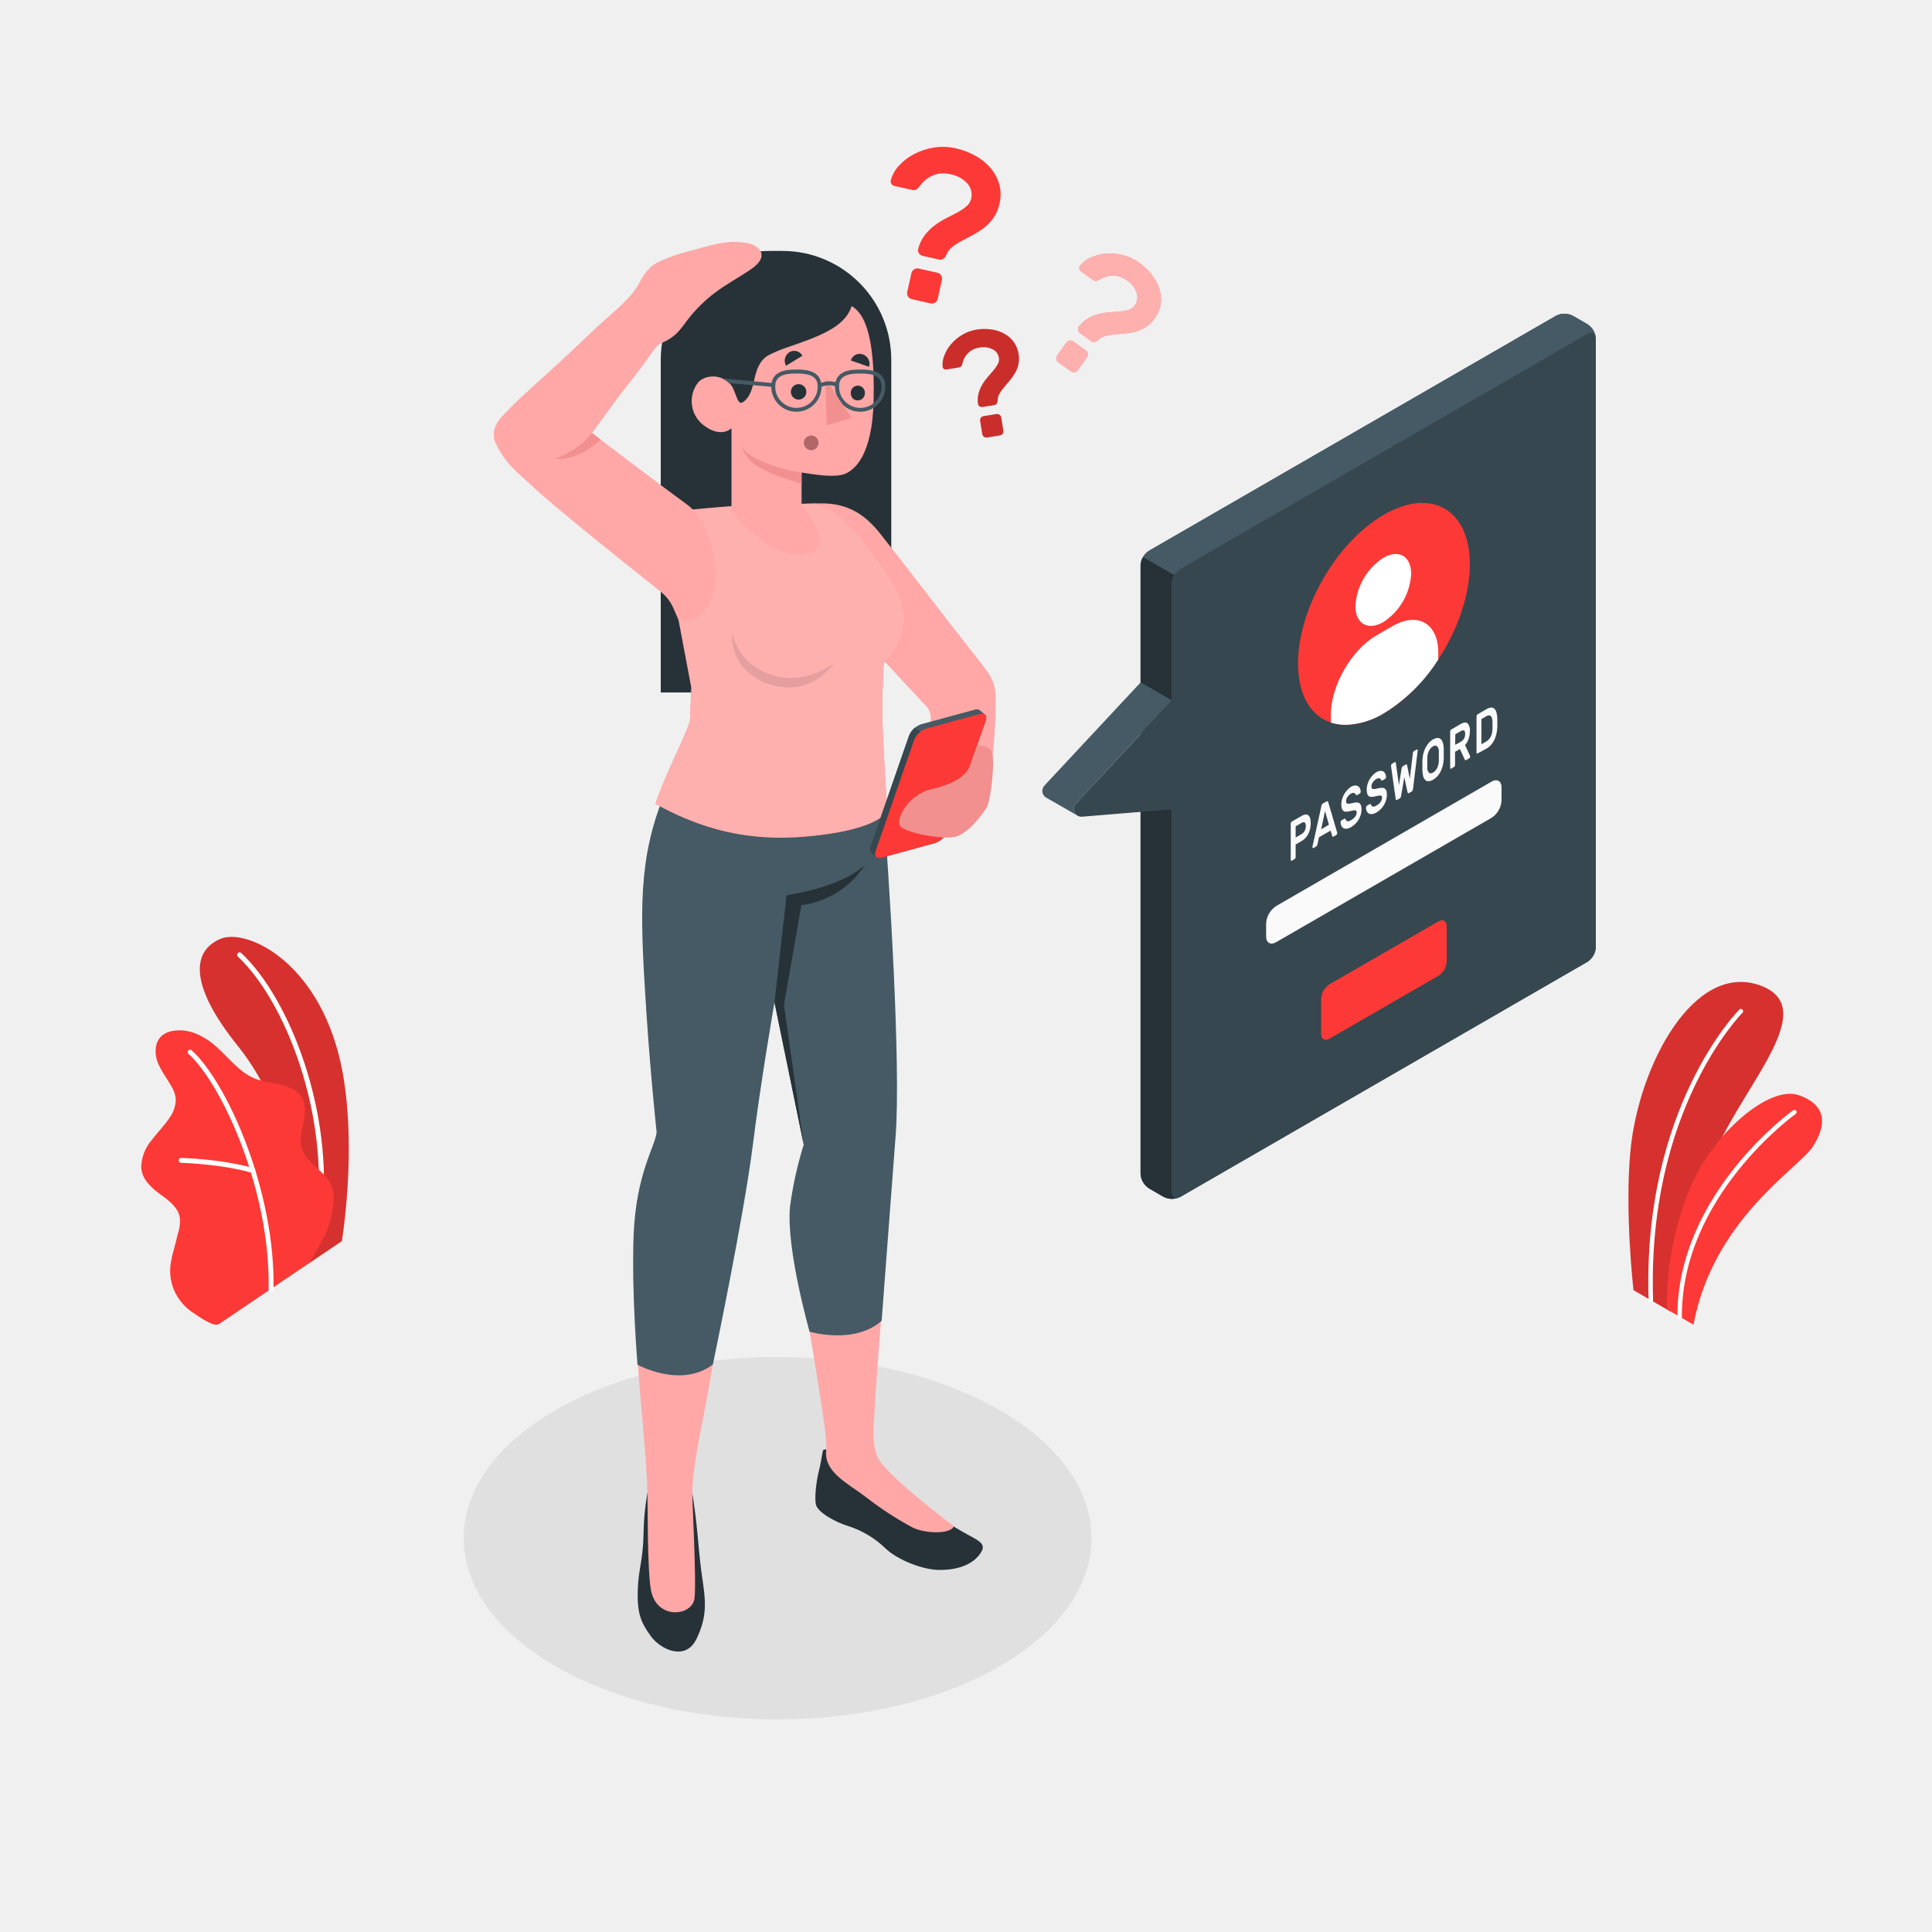
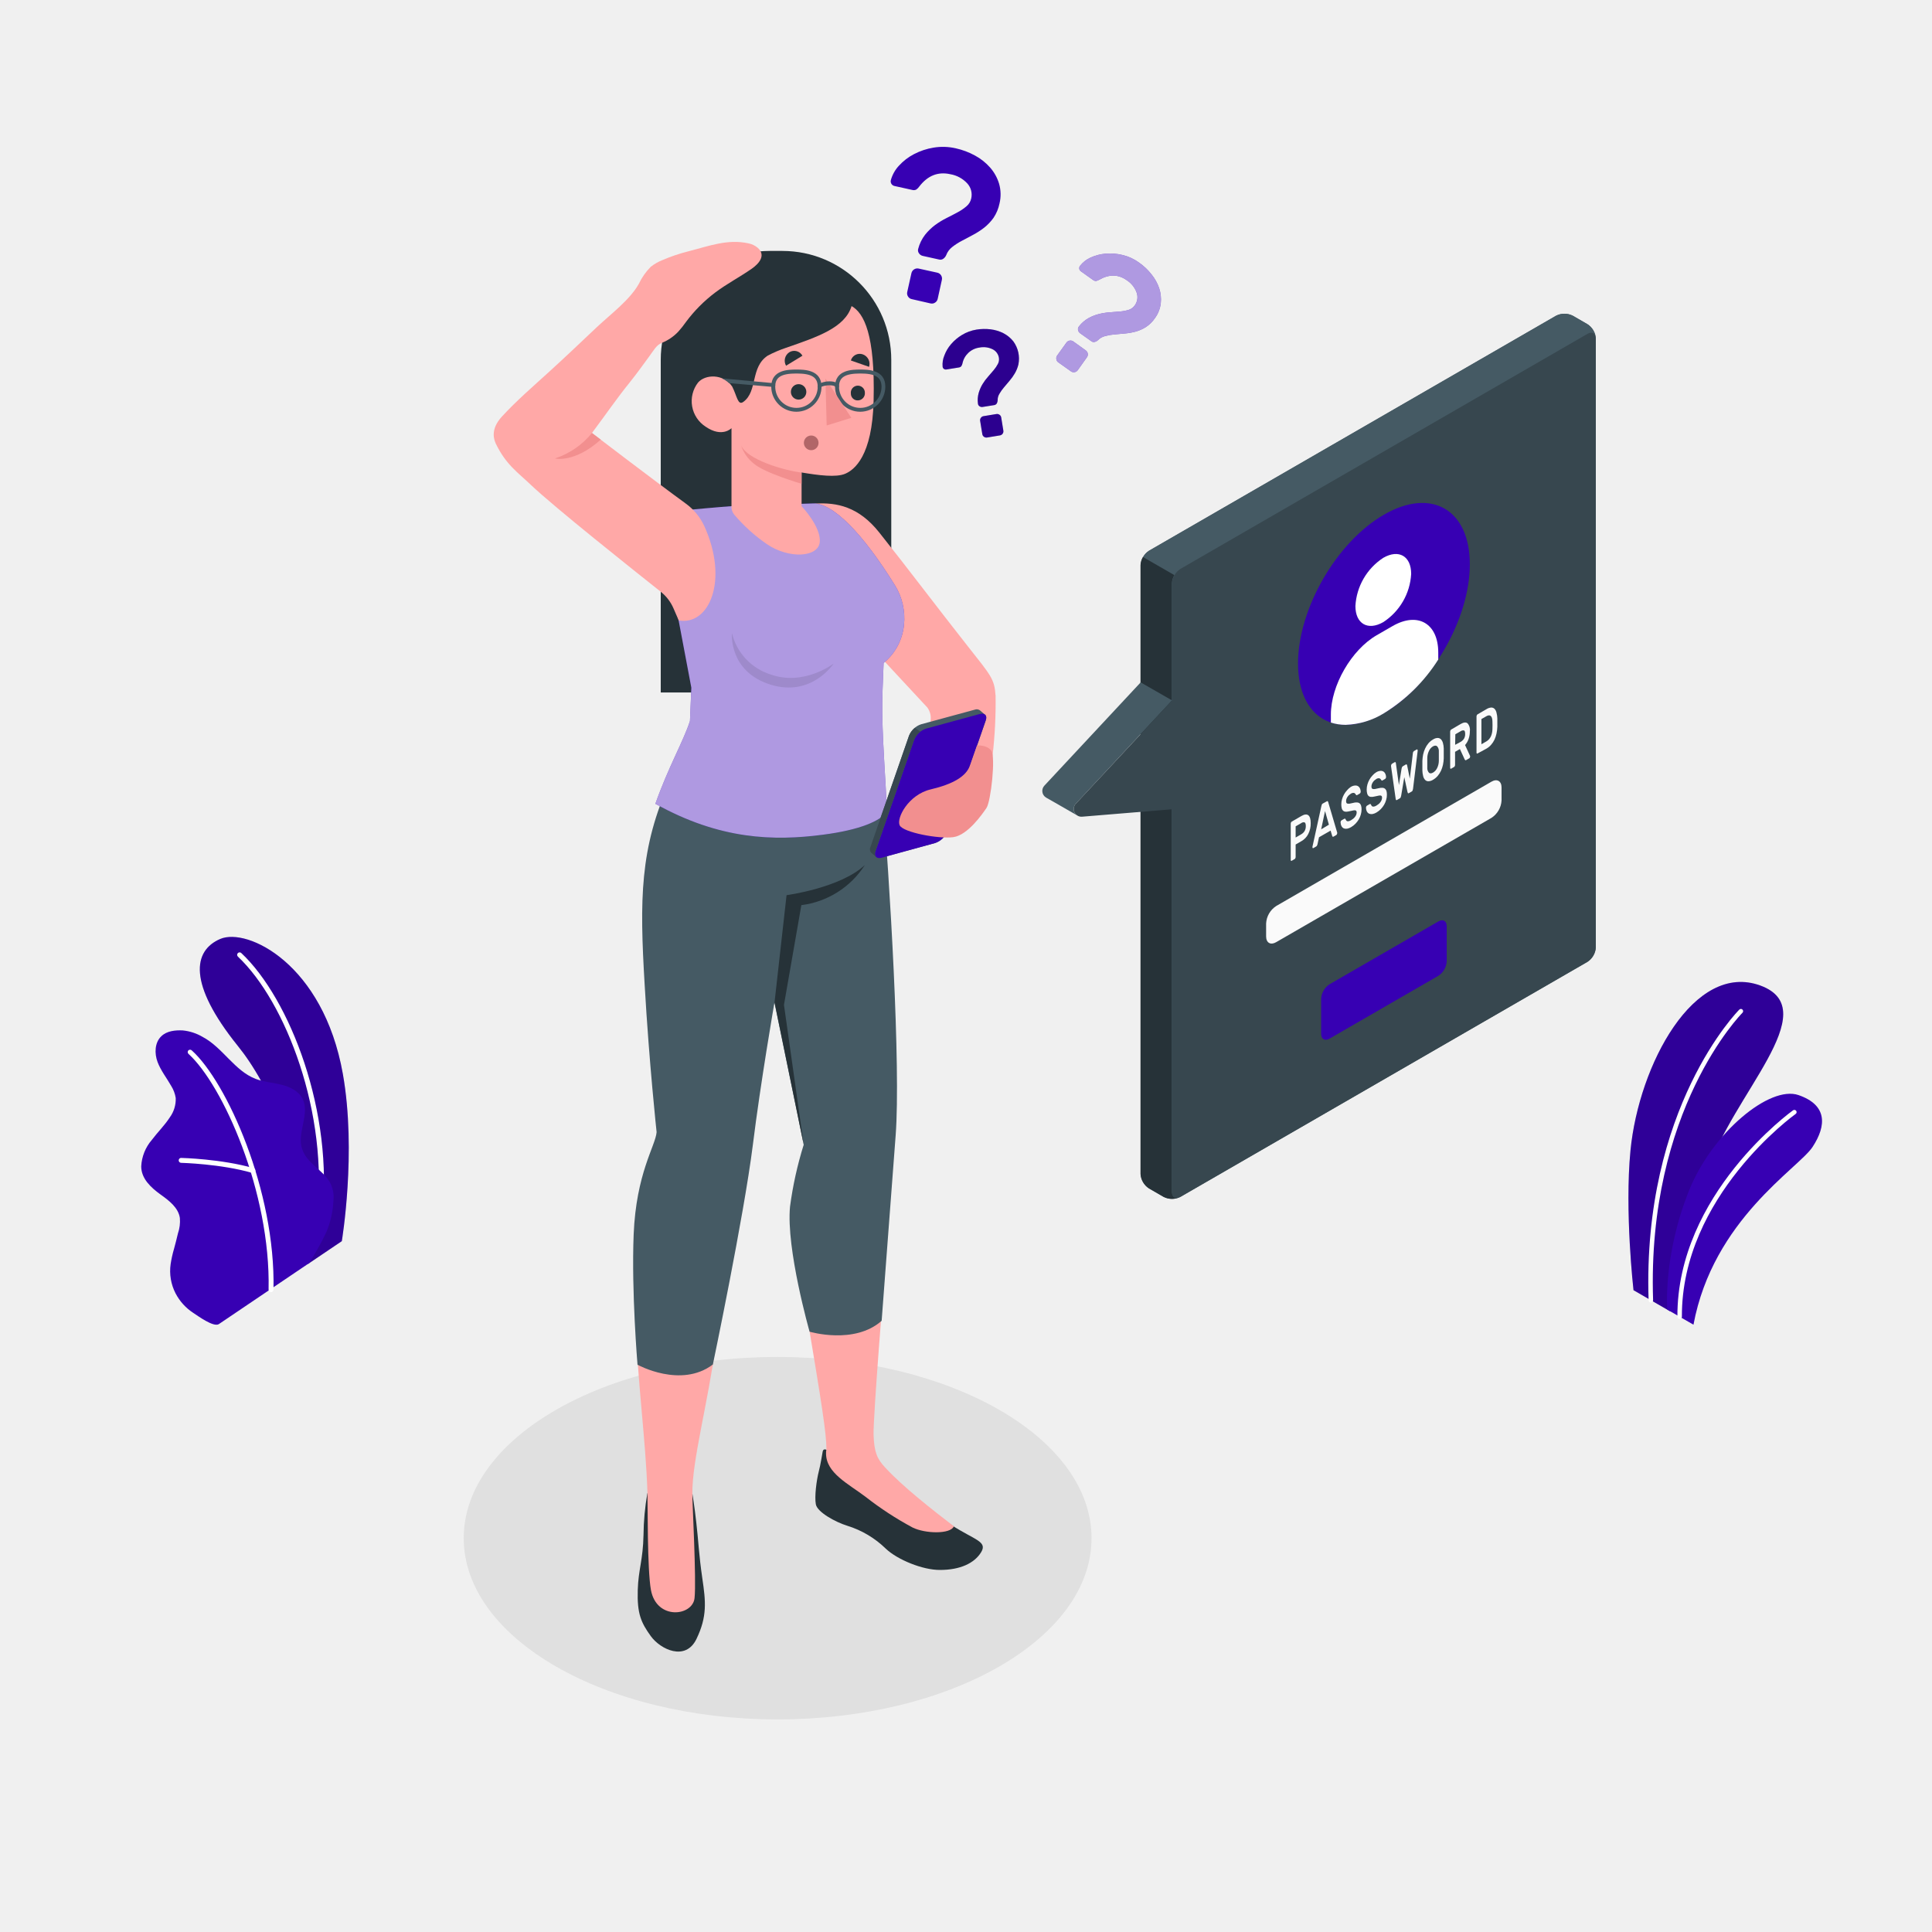
<svg xmlns="http://www.w3.org/2000/svg" viewBox="0 0 500 500">
  <g id="freepik--Floor--inject-3">
    <ellipse id="freepik--floor--inject-3" cx="250" cy="341.91" rx="235.59" ry="136.02" style="fill:#f0f0f0" />
  </g>
  <g id="freepik--Shadow--inject-3">
    <ellipse id="freepik--shadow--inject-3" cx="201.25" cy="398.08" rx="81.24" ry="46.9" style="fill:#e0e0e0" />
  </g>
  <g id="freepik--Plants--inject-3">
    <g id="freepik--plants--inject-3">
-       <path d="M432.28,339.4l-9.53-5.5s-2.33-20.4-.78-36.2c2.18-22.2,16.52-48.92,33.62-42.64s-7.84,28.88-13.39,47.71S432.28,339.4,432.28,339.4Z" style="fill:#FC3936" />
+       <path d="M432.28,339.4l-9.53-5.5s-2.33-20.4-.78-36.2c2.18-22.2,16.52-48.92,33.62-42.64s-7.84,28.88-13.39,47.71S432.28,339.4,432.28,339.4Z" style="fill:#3700B3" />
      <path d="M432.28,339.4l-9.53-5.5s-2.33-20.4-.78-36.2c2.18-22.2,16.52-48.92,33.62-42.64s-7.84,28.88-13.39,47.71S432.28,339.4,432.28,339.4Z" style="opacity:0.15" />
      <path d="M427.27,337.09h0a.58.58,0,0,0,.55-.6c-1.67-49.33,22.89-74.15,23.13-74.39a.58.58,0,0,0,0-.82.57.57,0,0,0-.81,0c-.26.24-25.17,25.42-23.48,75.25A.58.58,0,0,0,427.27,337.09Z" style="fill:#fff" />
-       <path d="M438.27,342.83l-6.78-3.91s-1.16-14,5.71-31c6-14.8,20.8-27.09,28.26-24.51s7.27,7.87,3.63,13.42S443.34,315.59,438.27,342.83Z" style="fill:#FC3936" />
+       <path d="M438.27,342.83l-6.78-3.91s-1.16-14,5.71-31c6-14.8,20.8-27.09,28.26-24.51s7.27,7.87,3.63,13.42S443.34,315.59,438.27,342.83Z" style="fill:#3700B3" />
      <path d="M434.69,341.35h0a.59.59,0,0,0,.58-.58c-.14-31.2,29.15-52.28,29.45-52.49a.56.56,0,0,0,.13-.8.58.58,0,0,0-.8-.14c-.3.21-30.07,21.65-29.94,53.43A.58.58,0,0,0,434.69,341.35Z" style="fill:#fff" />
    </g>
    <g id="freepik--plants--inject-3">
-       <path d="M79.66,327.15l8.8-5.94s3.87-23,.27-43.29C83.67,249.46,64,240,57,243s-8.5,11.47,4.57,27.71C69.32,280.26,79.39,300.65,79.66,327.15Z" style="fill:#FC3936" />
+       <path d="M79.66,327.15l8.8-5.94s3.87-23,.27-43.29C83.67,249.46,64,240,57,243s-8.5,11.47,4.57,27.71C69.32,280.26,79.39,300.65,79.66,327.15Z" style="fill:#3700B3" />
      <g style="opacity:0.15">
        <path d="M79.66,327.15l8.8-5.94s3.87-23,.27-43.29C83.67,249.46,64,240,57,243s-8.5,11.47,4.57,27.71C69.32,280.26,79.39,300.65,79.66,327.15Z" />
      </g>
      <path d="M82.68,315.75h-.09A.64.64,0,0,1,82,315c3.18-26.79-8.13-55.87-20.44-67.44a.64.64,0,0,1,0-.9.63.63,0,0,1,.9,0C75,258.44,86.52,288,83.3,315.18A.65.65,0,0,1,82.68,315.75Z" style="fill:#fff" />
-       <path d="M56.62,342.69c-1.4.84-5.48-2.19-6.61-2.92a13.44,13.44,0,0,1-4.58-5.06,12.64,12.64,0,0,1-1.27-7.56,29.89,29.89,0,0,1,.89-4c.35-1.31.7-2.62,1-3.94a9.75,9.75,0,0,0,.5-4c-.39-2.67-2.8-4.5-5-6.07-2.42-1.75-5-4.06-5-7.28A11.32,11.32,0,0,1,39.3,295c1.5-2,3.3-3.74,4.65-5.83a8,8,0,0,0,1.53-5,8.32,8.32,0,0,0-1.16-3.11c-1.18-2.08-2.71-4-3.54-6.21s-.77-5.05,1-6.7c1.41-1.35,3.56-1.57,5.51-1.48a12.63,12.63,0,0,1,5.2,1.71c5.17,2.75,8.21,8.75,13.68,10.84,2.11.8,4.41.94,6.6,1.48s4.45,1.61,5.5,3.6c2.07,3.95-1.54,8.93-.06,13.12,1.32,3.72,5,5.08,7.08,8.41a8,8,0,0,1,1,4.88A23.35,23.35,0,0,1,84.4,319,73,73,0,0,1,80,326.9S56.83,342.56,56.62,342.69Z" style="fill:#FC3936" />
+       <path d="M56.62,342.69c-1.4.84-5.48-2.19-6.61-2.92a13.44,13.44,0,0,1-4.58-5.06,12.64,12.64,0,0,1-1.27-7.56,29.89,29.89,0,0,1,.89-4c.35-1.31.7-2.62,1-3.94a9.75,9.75,0,0,0,.5-4c-.39-2.67-2.8-4.5-5-6.07-2.42-1.75-5-4.06-5-7.28A11.32,11.32,0,0,1,39.3,295c1.5-2,3.3-3.74,4.65-5.83a8,8,0,0,0,1.53-5,8.32,8.32,0,0,0-1.16-3.11c-1.18-2.08-2.71-4-3.54-6.21s-.77-5.05,1-6.7c1.41-1.35,3.56-1.57,5.51-1.48a12.63,12.63,0,0,1,5.2,1.71c5.17,2.75,8.21,8.75,13.68,10.84,2.11.8,4.41.94,6.6,1.48s4.45,1.61,5.5,3.6c2.07,3.95-1.54,8.93-.06,13.12,1.32,3.72,5,5.08,7.08,8.41a8,8,0,0,1,1,4.88A23.35,23.35,0,0,1,84.4,319,73,73,0,0,1,80,326.9S56.83,342.56,56.62,342.69Z" style="fill:#3700B3" />
      <path d="M70.14,334.4h0a.64.64,0,0,1-.63-.65c.56-25.32-11.9-53-20.72-61a.64.64,0,0,1-.05-.9.63.63,0,0,1,.9,0c9,8.1,21.71,36.26,21.14,61.93A.63.63,0,0,1,70.14,334.4Z" style="fill:#fff" />
      <path d="M65.47,303.55a.37.37,0,0,1-.18,0c-8.18-2.36-18.32-2.6-18.42-2.61a.63.63,0,0,1-.62-.65.61.61,0,0,1,.65-.62c.1,0,10.4.25,18.74,2.65a.64.64,0,0,1,.43.79A.62.62,0,0,1,65.47,303.55Z" style="fill:#fff" />
    </g>
  </g>
  <g id="freepik--speech-bubble--inject-3">
    <g id="freepik--speach-bubble--inject-3">
      <path d="M301.16,309.74l-3.79-2.19a4.78,4.78,0,0,1-2.17-3.75V146.28a4.8,4.8,0,0,1,2.16-3.75L402.71,81.71a4.79,4.79,0,0,1,4.33,0l3.79,2.19A4.78,4.78,0,0,1,413,87.65V245.17a4.8,4.8,0,0,1-2.16,3.75L305.49,309.75A4.76,4.76,0,0,1,301.16,309.74Z" style="fill:#455a64" />
      <path d="M413,87.3c-.15-1.12-1.06-1.53-2.15-.9L305.49,147.23a4.48,4.48,0,0,0-1.53,1.61l-8.13-4.69a4.43,4.43,0,0,1,1.53-1.62L402.71,81.71a4.79,4.79,0,0,1,4.33,0l3.79,2.19A4.83,4.83,0,0,1,413,87.3Z" style="fill:#455a64" />
      <path d="M305.12,309.92a4.83,4.83,0,0,1-4-.17l-3.8-2.2a4.8,4.8,0,0,1-2.16-3.75V146.28a4.43,4.43,0,0,1,.63-2.13l8.13,4.69a4.37,4.37,0,0,0-.64,2.14V308.5C303.32,309.74,304.1,310.31,305.12,309.92Z" style="fill:#263238" />
      <path d="M303.32,151V308.5c0,1.38,1,1.94,2.17,1.25l105.35-60.83a4.8,4.8,0,0,0,2.16-3.75V87.65c0-1.38-1-1.94-2.16-1.25L305.49,147.23A4.78,4.78,0,0,0,303.32,151Z" style="fill:#37474f" />
      <path d="M278.72,211c-1.36-.81-7.67-4.4-8-4.59a2,2,0,0,1-.43-3.09l24.91-26.72,8.12,4.66L278.42,208A2,2,0,0,0,278.72,211Z" style="fill:#455a64" />
      <path d="M303.32,181.29,278.42,208a2,2,0,0,0,1.63,3.36l23.27-1.92Z" style="fill:#37474f" />
-       <path d="M358.16,133.2c12.28-7.09,22.23-1.34,22.23,12.84s-9.95,31.41-22.23,38.5-22.23,1.34-22.23-12.83S345.88,140.29,358.16,133.2Z" style="fill:#FC3936" />
+       <path d="M358.16,133.2c12.28-7.09,22.23-1.34,22.23,12.84s-9.95,31.41-22.23,38.5-22.23,1.34-22.23-12.83S345.88,140.29,358.16,133.2Z" style="fill:#3700B3" />
      <path d="M358,144.36c4-2.3,7.21-.44,7.21,4.16A15.93,15.93,0,0,1,358,161c-4,2.3-7.22.44-7.22-4.16A15.93,15.93,0,0,1,358,144.36Z" style="fill:#fff" />
      <path d="M372.22,168.88c0-7.55-5.31-10.62-11.85-6.84l-4.09,2.36c-6.54,3.78-11.85,13-11.85,20.53V187a12.43,12.43,0,0,0,3.82.59,20.14,20.14,0,0,0,9.91-3,43.81,43.81,0,0,0,14.06-13.9Z" style="fill:#fff" />
-       <path d="M344.08,254.73l28.16-16.26c1.2-.69,2.17-.13,2.17,1.25v9.07a4.78,4.78,0,0,1-2.17,3.75L344.08,268.8c-1.2.69-2.17.13-2.17-1.25v-9.07A4.78,4.78,0,0,1,344.08,254.73Z" style="fill:#FC3936" />
+       <path d="M344.08,254.73l28.16-16.26c1.2-.69,2.17-.13,2.17,1.25v9.07a4.78,4.78,0,0,1-2.17,3.75L344.08,268.8c-1.2.69-2.17.13-2.17-1.25v-9.07A4.78,4.78,0,0,1,344.08,254.73Z" style="fill:#3700B3" />
      <path d="M330.29,234.47,386,202.29c1.43-.83,2.6-.16,2.6,1.5v3.37a5.74,5.74,0,0,1-2.6,4.5l-55.74,32.18c-1.43.83-2.59.16-2.59-1.5V239A5.73,5.73,0,0,1,330.29,234.47Z" style="fill:#fafafa" />
      <path d="M336.81,211.18c.76-.44,1.35-.51,1.77-.2s.63,1,.63,2.06a5.92,5.92,0,0,1-.63,2.79,4.42,4.42,0,0,1-1.77,1.86l-1.5.87v3.23a.76.76,0,0,1-.08.32.46.46,0,0,1-.18.22l-.76.44a.15.15,0,0,1-.18,0,.33.33,0,0,1-.07-.24v-9.35a.74.74,0,0,1,.07-.32.51.51,0,0,1,.18-.22Zm-1.5,5.57,1.45-.84a2.42,2.42,0,0,0,.86-.82,2.48,2.48,0,0,0,.32-1.32c0-.54-.11-.85-.32-.94a1,1,0,0,0-.86.19l-1.45.84Z" style="fill:#fafafa" />
      <path d="M343.4,207.37c.1-.06.18-.06.23,0a.78.78,0,0,1,.13.3l2.31,7.82s0,.06,0,.09a.72.72,0,0,1-.08.32.46.46,0,0,1-.18.22l-.68.39c-.12.07-.21.08-.26,0a.4.4,0,0,1-.1-.18l-.41-1.37-3,1.72-.4,1.84a1.83,1.83,0,0,1-.11.29.54.54,0,0,1-.26.28l-.68.39a.14.14,0,0,1-.18,0,.32.32,0,0,1-.07-.23.37.37,0,0,1,0-.11l2.3-10.48a2.27,2.27,0,0,1,.13-.45.56.56,0,0,1,.23-.25Zm.52,6.06-1-3.53-1,4.72Z" style="fill:#fafafa" />
      <path d="M349.57,203.66a2.45,2.45,0,0,1,1.11-.37,1.34,1.34,0,0,1,.8.18,1.29,1.29,0,0,1,.49.59,2.11,2.11,0,0,1,.18.78.6.6,0,0,1-.07.32.46.46,0,0,1-.18.22l-.66.38c-.11.06-.19.07-.24,0a.47.47,0,0,1-.15-.16.73.73,0,0,0-.42-.39,1.16,1.16,0,0,0-.86.22,3.73,3.73,0,0,0-.46.35,2.44,2.44,0,0,0-.39.46,2.53,2.53,0,0,0-.26.52,1.7,1.7,0,0,0-.09.54,1,1,0,0,0,.09.49.38.38,0,0,0,.3.19,1.64,1.64,0,0,0,.56,0l.87-.19a3,3,0,0,1,1-.12,1.12,1.12,0,0,1,.67.22,1.19,1.19,0,0,1,.38.59,3.08,3.08,0,0,1,.13,1,4.73,4.73,0,0,1-.19,1.32,5.35,5.35,0,0,1-.53,1.26,6.08,6.08,0,0,1-.86,1.12,5.15,5.15,0,0,1-1.14.89,3.08,3.08,0,0,1-1,.39,1.61,1.61,0,0,1-.86-.07,1.3,1.3,0,0,1-.59-.55,2.24,2.24,0,0,1-.26-1,.78.78,0,0,1,.07-.33.56.56,0,0,1,.19-.21l.66-.38c.1-.06.18-.08.24-.05s.1.08.14.17a1.35,1.35,0,0,0,.16.29.53.53,0,0,0,.25.19.89.89,0,0,0,.4,0,2,2,0,0,0,.6-.25,3.87,3.87,0,0,0,.55-.38,2.68,2.68,0,0,0,.78-1,1.68,1.68,0,0,0,.12-.63.58.58,0,0,0-.13-.44.5.5,0,0,0-.4-.12,2.8,2.8,0,0,0-.67.11c-.26.06-.56.13-.91.19a2.4,2.4,0,0,1-.82.06.94.94,0,0,1-.58-.25,1.28,1.28,0,0,1-.35-.62,4.3,4.3,0,0,1-.11-1.06,4.5,4.5,0,0,1,.19-1.3,5.24,5.24,0,0,1,.52-1.24,5.54,5.54,0,0,1,.78-1.07A4.53,4.53,0,0,1,349.57,203.66Z" style="fill:#fafafa" />
      <path d="M356.14,199.88a2.37,2.37,0,0,1,1.11-.38,1.36,1.36,0,0,1,.8.18,1.34,1.34,0,0,1,.48.59,2.11,2.11,0,0,1,.18.78.52.52,0,0,1-.07.32.46.46,0,0,1-.18.22l-.66.38c-.1.06-.18.08-.24,0a.35.35,0,0,1-.14-.17.8.8,0,0,0-.43-.38,1.13,1.13,0,0,0-.85.22,3.19,3.19,0,0,0-.47.35,2.39,2.39,0,0,0-.38.46,2.11,2.11,0,0,0-.26.52,1.71,1.71,0,0,0-.1.54,1,1,0,0,0,.09.49.38.38,0,0,0,.3.19,1.63,1.63,0,0,0,.56,0l.87-.19a3.32,3.32,0,0,1,1-.12,1.1,1.1,0,0,1,.67.22,1.28,1.28,0,0,1,.39.59,3.48,3.48,0,0,1,.12,1,4.73,4.73,0,0,1-.19,1.32,5.35,5.35,0,0,1-.53,1.26,6,6,0,0,1-.86,1.13,5.63,5.63,0,0,1-1.13.88,3.12,3.12,0,0,1-1,.39,1.59,1.59,0,0,1-.85-.07,1.27,1.27,0,0,1-.6-.55,2.12,2.12,0,0,1-.25-1,.52.52,0,0,1,.07-.32.46.46,0,0,1,.18-.22l.66-.38c.1-.06.19-.08.24-.05a.25.25,0,0,1,.14.17,2,2,0,0,0,.16.29.55.55,0,0,0,.26.19.89.89,0,0,0,.4,0,2,2,0,0,0,.6-.25,4.45,4.45,0,0,0,.54-.38,2.32,2.32,0,0,0,.46-.48,2.61,2.61,0,0,0,.32-.56,1.68,1.68,0,0,0,.12-.63.58.58,0,0,0-.13-.44.5.5,0,0,0-.4-.12,3.22,3.22,0,0,0-.66.11c-.26.06-.57.13-.91.19a2.46,2.46,0,0,1-.83.06.91.91,0,0,1-.58-.25,1.27,1.27,0,0,1-.34-.62,3.79,3.79,0,0,1-.12-1.05,4.88,4.88,0,0,1,.19-1.31,5.69,5.69,0,0,1,.52-1.24,5.19,5.19,0,0,1,.79-1.07A4,4,0,0,1,356.14,199.88Z" style="fill:#fafafa" />
      <path d="M363.43,201.13l-.81,4.79a1.93,1.93,0,0,1-.12.42.51.51,0,0,1-.21.26l-.76.44c-.1.06-.17.06-.22,0a.49.49,0,0,1-.11-.29L360,198.3s0-.08,0-.11a.76.76,0,0,1,.08-.32.51.51,0,0,1,.18-.22l.69-.4a.24.24,0,0,1,.18,0q.09,0,.12.24l.79,5.69.69-4.27a1.4,1.4,0,0,1,.09-.31.53.53,0,0,1,.24-.3l.77-.45c.11-.06.19-.05.24,0a.6.6,0,0,1,.09.21l.7,3.47.79-6.6a.9.9,0,0,1,.11-.37.66.66,0,0,1,.18-.19l.69-.4a.15.15,0,0,1,.18,0,.33.33,0,0,1,.08.24.62.62,0,0,1,0,.12l-1.2,9.83a1.85,1.85,0,0,1-.11.42.58.58,0,0,1-.22.26l-.77.44c-.09.05-.16.05-.21,0a1.41,1.41,0,0,1-.12-.29Z" style="fill:#fafafa" />
      <path d="M368.11,196.89a10.32,10.32,0,0,1,.2-1.65,7.16,7.16,0,0,1,.52-1.54,6,6,0,0,1,.84-1.33,4.52,4.52,0,0,1,1.21-1,2.27,2.27,0,0,1,1.19-.39,1.24,1.24,0,0,1,.85.35,2.32,2.32,0,0,1,.51.95,5.67,5.67,0,0,1,.21,1.41c0,.18,0,.38,0,.6s0,.45,0,.69,0,.47,0,.69,0,.43,0,.62a10.07,10.07,0,0,1-.2,1.64,7.73,7.73,0,0,1-.51,1.54,6.39,6.39,0,0,1-.85,1.33,4.73,4.73,0,0,1-1.2,1,2.38,2.38,0,0,1-1.21.39,1.15,1.15,0,0,1-.84-.34,2.11,2.11,0,0,1-.52-1,6.38,6.38,0,0,1-.2-1.41c0-.18,0-.38,0-.6s0-.45,0-.69,0-.46,0-.69S368.1,197.07,368.11,196.89Zm4.26-2.39a1.82,1.82,0,0,0-.44-1.36c-.26-.23-.62-.22-1.05,0a2.62,2.62,0,0,0-1.06,1.18,4.37,4.37,0,0,0-.44,1.87c0,.37,0,.78,0,1.23s0,.85,0,1.21a1.82,1.82,0,0,0,.44,1.36c.26.22.62.2,1.06-.05a2.68,2.68,0,0,0,1.05-1.17,4.32,4.32,0,0,0,.44-1.86c0-.38,0-.79,0-1.24S372.38,194.86,372.37,194.5Z" style="fill:#fafafa" />
      <path d="M378,187.38c.79-.45,1.38-.52,1.79-.19a2.45,2.45,0,0,1,.61,2,6.13,6.13,0,0,1-.31,2,5,5,0,0,1-.93,1.64l1.3,2.83a.78.78,0,0,1,0,.14.58.58,0,0,1-.06.26.39.39,0,0,1-.14.18l-.8.46c-.13.07-.22.08-.28,0a.68.68,0,0,1-.13-.18l-1.23-2.67-1.25.72v3.38a.74.74,0,0,1-.07.32.59.59,0,0,1-.18.22l-.76.44a.14.14,0,0,1-.18,0,.3.3,0,0,1-.08-.23v-9.35a.76.76,0,0,1,.08-.32.46.46,0,0,1,.18-.22Zm-1.41,5.38L378,192a2.52,2.52,0,0,0,.86-.79,2.26,2.26,0,0,0,.32-1.28c0-.54-.11-.84-.32-.9a1.18,1.18,0,0,0-.86.22l-1.36.78Z" style="fill:#fafafa" />
      <path d="M384.7,183.53a2.65,2.65,0,0,1,1.21-.42,1.2,1.2,0,0,1,.85.31,2.1,2.1,0,0,1,.53,1,6.36,6.36,0,0,1,.22,1.52c0,.7,0,1.42,0,2.15a10,10,0,0,1-.22,1.77,7.42,7.42,0,0,1-.52,1.57,5.9,5.9,0,0,1-.84,1.28,4.6,4.6,0,0,1-1.18,1L382.38,195a.14.14,0,0,1-.18,0,.29.29,0,0,1-.08-.23v-9.35a.76.76,0,0,1,.08-.32.46.46,0,0,1,.18-.22Zm1.54,3.11a3.06,3.06,0,0,0-.12-.8,1.09,1.09,0,0,0-.29-.52.65.65,0,0,0-.48-.19,1.42,1.42,0,0,0-.7.24l-1.26.72v6.52l1.31-.75a2.6,2.6,0,0,0,.67-.56,3.43,3.43,0,0,0,.47-.72,4.12,4.12,0,0,0,.28-.86,5,5,0,0,0,.12-.94C386.27,188.05,386.27,187.34,386.24,186.64Z" style="fill:#fafafa" />
    </g>
  </g>
  <g id="freepik--question-marks--inject-3">
    <g id="freepik--question-marks--inject-3">
-       <path d="M247.38,38.39a18.76,18.76,0,0,1,4.94,1.86,14.19,14.19,0,0,1,3.93,3.12,11.26,11.26,0,0,1,2.32,4.2,10,10,0,0,1,.1,5.09,10.36,10.36,0,0,1-1.55,3.72,12.65,12.65,0,0,1-2.44,2.56,19.45,19.45,0,0,1-2.91,1.87l-2.88,1.53a15.76,15.76,0,0,0-2.46,1.59A4.72,4.72,0,0,0,244.89,66a2.2,2.2,0,0,1-.73.94,1.28,1.28,0,0,1-1.1.23l-4.24-.94a1.57,1.57,0,0,1-1-.69,1.29,1.29,0,0,1-.19-1.15,10.12,10.12,0,0,1,1.77-3.62A14.12,14.12,0,0,1,242,58.24a20.91,20.91,0,0,1,3-1.83c1-.51,2-1,2.87-1.49a13,13,0,0,0,2.27-1.55,3.61,3.61,0,0,0,1.21-2,4.32,4.32,0,0,0-1-3.88,7.75,7.75,0,0,0-4.44-2.41q-4.74-1.05-8,3.19a3.07,3.07,0,0,1-.78.79,1.47,1.47,0,0,1-1.11.08l-4.51-1a1.24,1.24,0,0,1-.79-.52,1.22,1.22,0,0,1-.17-1,8.94,8.94,0,0,1,2.08-3.72,13.93,13.93,0,0,1,3.89-3,16.81,16.81,0,0,1,5.11-1.7A14.9,14.9,0,0,1,247.38,38.39Zm-4.79,32.18a1.56,1.56,0,0,1,1.17,1.84l-1.08,4.9a1.48,1.48,0,0,1-.68,1,1.46,1.46,0,0,1-1.16.22L236,77.42a1.45,1.45,0,0,1-1-.68,1.49,1.49,0,0,1-.21-1.16l1.09-4.9a1.57,1.57,0,0,1,1.84-1.18Z" style="fill:#FC3936" />
-       <path d="M252.72,85.3a13.06,13.06,0,0,1,3.64-.07,10,10,0,0,1,3.32,1,8,8,0,0,1,2.56,2.1,7.57,7.57,0,0,1,1.32,6,8.37,8.37,0,0,1-.91,2.27,12.63,12.63,0,0,1-1.38,1.94c-.51.6-1,1.17-1.45,1.72a10.86,10.86,0,0,0-1.17,1.65,3.09,3.09,0,0,0-.46,1.71,1.69,1.69,0,0,1-.23.8.94.94,0,0,1-.65.42l-3,.48a1.07,1.07,0,0,1-.81-.18.88.88,0,0,1-.41-.69,6.81,6.81,0,0,1,.2-2.78,9.81,9.81,0,0,1,1-2.28,13.27,13.27,0,0,1,1.44-1.93c.53-.6,1-1.16,1.46-1.7a8.51,8.51,0,0,0,1.06-1.57,2.51,2.51,0,0,0,.27-1.58,3,3,0,0,0-1.65-2.23,5.39,5.39,0,0,0-3.46-.42,5.18,5.18,0,0,0-4.33,4.11,2.26,2.26,0,0,1-.3.71,1.06,1.06,0,0,1-.68.33l-3.16.51a.86.86,0,0,1-.64-.13.82.82,0,0,1-.35-.58A6,6,0,0,1,244.4,92a9.59,9.59,0,0,1,1.72-2.92,11.76,11.76,0,0,1,2.84-2.4A10.42,10.42,0,0,1,252.72,85.3Zm5.16,21.85a1.06,1.06,0,0,1,.79.19,1,1,0,0,1,.44.69l.56,3.43a1.07,1.07,0,0,1-.88,1.22l-3.35.55a1.07,1.07,0,0,1-.79-.19,1,1,0,0,1-.43-.69l-.56-3.43a1,1,0,0,1,.19-.79,1,1,0,0,1,.69-.43Z" style="fill:#FC3936" />
+       <path d="M247.38,38.39a18.76,18.76,0,0,1,4.94,1.86,14.19,14.19,0,0,1,3.93,3.12,11.26,11.26,0,0,1,2.32,4.2,10,10,0,0,1,.1,5.09,10.36,10.36,0,0,1-1.55,3.72,12.65,12.65,0,0,1-2.44,2.56,19.45,19.45,0,0,1-2.91,1.87l-2.88,1.53a15.76,15.76,0,0,0-2.46,1.59A4.72,4.72,0,0,0,244.89,66a2.2,2.2,0,0,1-.73.94,1.28,1.28,0,0,1-1.1.23l-4.24-.94a1.57,1.57,0,0,1-1-.69,1.29,1.29,0,0,1-.19-1.15,10.12,10.12,0,0,1,1.77-3.62A14.12,14.12,0,0,1,242,58.24a20.91,20.91,0,0,1,3-1.83c1-.51,2-1,2.87-1.49a13,13,0,0,0,2.27-1.55,3.61,3.61,0,0,0,1.21-2,4.32,4.32,0,0,0-1-3.88,7.75,7.75,0,0,0-4.44-2.41q-4.74-1.05-8,3.19a3.07,3.07,0,0,1-.78.79,1.47,1.47,0,0,1-1.11.08l-4.51-1a1.24,1.24,0,0,1-.79-.52,1.22,1.22,0,0,1-.17-1,8.94,8.94,0,0,1,2.08-3.72,13.93,13.93,0,0,1,3.89-3,16.81,16.81,0,0,1,5.11-1.7A14.9,14.9,0,0,1,247.38,38.39Zm-4.79,32.18a1.56,1.56,0,0,1,1.17,1.84l-1.08,4.9a1.48,1.48,0,0,1-.68,1,1.46,1.46,0,0,1-1.16.22L236,77.42a1.45,1.45,0,0,1-1-.68,1.49,1.49,0,0,1-.21-1.16l1.09-4.9a1.57,1.57,0,0,1,1.84-1.18Z" style="fill:#3700B3" />
+       <path d="M252.72,85.3a13.06,13.06,0,0,1,3.64-.07,10,10,0,0,1,3.32,1,8,8,0,0,1,2.56,2.1,7.57,7.57,0,0,1,1.32,6,8.37,8.37,0,0,1-.91,2.27,12.63,12.63,0,0,1-1.38,1.94c-.51.6-1,1.17-1.45,1.72a10.86,10.86,0,0,0-1.17,1.65,3.09,3.09,0,0,0-.46,1.71,1.69,1.69,0,0,1-.23.8.94.94,0,0,1-.65.42l-3,.48a1.07,1.07,0,0,1-.81-.18.88.88,0,0,1-.41-.69,6.81,6.81,0,0,1,.2-2.78,9.81,9.81,0,0,1,1-2.28,13.27,13.27,0,0,1,1.44-1.93c.53-.6,1-1.16,1.46-1.7a8.51,8.51,0,0,0,1.06-1.57,2.51,2.51,0,0,0,.27-1.58,3,3,0,0,0-1.65-2.23,5.39,5.39,0,0,0-3.46-.42,5.18,5.18,0,0,0-4.33,4.11,2.26,2.26,0,0,1-.3.71,1.06,1.06,0,0,1-.68.33l-3.16.51a.86.86,0,0,1-.64-.13.82.82,0,0,1-.35-.58A6,6,0,0,1,244.4,92a9.59,9.59,0,0,1,1.72-2.92,11.76,11.76,0,0,1,2.84-2.4A10.42,10.42,0,0,1,252.72,85.3Zm5.16,21.85a1.06,1.06,0,0,1,.79.19,1,1,0,0,1,.44.69l.56,3.43a1.07,1.07,0,0,1-.88,1.22l-3.35.55a1.07,1.07,0,0,1-.79-.19,1,1,0,0,1-.43-.69l-.56-3.43a1,1,0,0,1,.19-.79,1,1,0,0,1,.69-.43Z" style="fill:#3700B3" />
      <g style="opacity:0.2">
        <path d="M252.72,85.3a13.06,13.06,0,0,1,3.64-.07,10,10,0,0,1,3.32,1,8,8,0,0,1,2.56,2.1,7.57,7.57,0,0,1,1.32,6,8.37,8.37,0,0,1-.91,2.27,12.63,12.63,0,0,1-1.38,1.94c-.51.6-1,1.17-1.45,1.72a10.86,10.86,0,0,0-1.17,1.65,3.09,3.09,0,0,0-.46,1.71,1.69,1.69,0,0,1-.23.8.94.94,0,0,1-.65.42l-3,.48a1.07,1.07,0,0,1-.81-.18.88.88,0,0,1-.41-.69,6.81,6.81,0,0,1,.2-2.78,9.81,9.81,0,0,1,1-2.28,13.27,13.27,0,0,1,1.44-1.93c.53-.6,1-1.16,1.46-1.7a8.51,8.51,0,0,0,1.06-1.57,2.51,2.51,0,0,0,.27-1.58,3,3,0,0,0-1.65-2.23,5.39,5.39,0,0,0-3.46-.42,5.18,5.18,0,0,0-4.33,4.11,2.26,2.26,0,0,1-.3.71,1.06,1.06,0,0,1-.68.33l-3.16.51a.86.86,0,0,1-.64-.13.82.82,0,0,1-.35-.58A6,6,0,0,1,244.4,92a9.59,9.59,0,0,1,1.72-2.92,11.76,11.76,0,0,1,2.84-2.4A10.42,10.42,0,0,1,252.72,85.3Zm5.16,21.85a1.06,1.06,0,0,1,.79.19,1,1,0,0,1,.44.69l.56,3.43a1.07,1.07,0,0,1-.88,1.22l-3.35.55a1.07,1.07,0,0,1-.79-.19,1,1,0,0,1-.43-.69l-.56-3.43a1,1,0,0,1,.19-.79,1,1,0,0,1,.69-.43Z" />
      </g>
-       <path d="M281,90.69a1.22,1.22,0,0,1,.51.82,1.2,1.2,0,0,1-.21.94l-2.38,3.35a1.22,1.22,0,0,1-.82.51,1.2,1.2,0,0,1-.94-.21l-3.28-2.33a1.17,1.17,0,0,1-.5-.82,1.2,1.2,0,0,1,.21-.94L276,88.66a1.27,1.27,0,0,1,1.76-.3ZM294.84,68A14.76,14.76,0,0,1,298,71a11.55,11.55,0,0,1,2,3.6,9.21,9.21,0,0,1,.41,3.9,8.15,8.15,0,0,1-1.54,3.87,8.25,8.25,0,0,1-2.36,2.3,9.85,9.85,0,0,1-2.65,1.16,16.68,16.68,0,0,1-2.78.48l-2.66.24a13,13,0,0,0-2.36.41A3.86,3.86,0,0,0,284.18,88a1.77,1.77,0,0,1-.85.48,1,1,0,0,1-.9-.18l-2.9-2.06a1.32,1.32,0,0,1-.53-.83,1.06,1.06,0,0,1,.23-.93,8.31,8.31,0,0,1,2.49-2.16,11.42,11.42,0,0,1,2.76-1.07,16.43,16.43,0,0,1,2.83-.43q1.41-.09,2.64-.21a10.41,10.41,0,0,0,2.21-.44A3,3,0,0,0,293.7,79a3.55,3.55,0,0,0,.47-3.25,6.35,6.35,0,0,0-2.57-3.23q-3.24-2.31-7.07-.15a2.5,2.5,0,0,1-.84.34,1.18,1.18,0,0,1-.86-.29l-3.08-2.19a1,1,0,0,1-.43-.65,1,1,0,0,1,.19-.78,7.21,7.21,0,0,1,2.75-2.15,11.63,11.63,0,0,1,3.88-1,13.62,13.62,0,0,1,4.4.35A12,12,0,0,1,294.84,68Z" style="fill:#FC3936" />
+       <path d="M281,90.69a1.22,1.22,0,0,1,.51.82,1.2,1.2,0,0,1-.21.94l-2.38,3.35a1.22,1.22,0,0,1-.82.51,1.2,1.2,0,0,1-.94-.21l-3.28-2.33a1.17,1.17,0,0,1-.5-.82,1.2,1.2,0,0,1,.21-.94L276,88.66a1.27,1.27,0,0,1,1.76-.3ZM294.84,68A14.76,14.76,0,0,1,298,71a11.55,11.55,0,0,1,2,3.6,9.21,9.21,0,0,1,.41,3.9,8.15,8.15,0,0,1-1.54,3.87,8.25,8.25,0,0,1-2.36,2.3,9.85,9.85,0,0,1-2.65,1.16,16.68,16.68,0,0,1-2.78.48l-2.66.24a13,13,0,0,0-2.36.41A3.86,3.86,0,0,0,284.18,88a1.77,1.77,0,0,1-.85.48,1,1,0,0,1-.9-.18l-2.9-2.06a1.32,1.32,0,0,1-.53-.83,1.06,1.06,0,0,1,.23-.93,8.31,8.31,0,0,1,2.49-2.16,11.42,11.42,0,0,1,2.76-1.07,16.43,16.43,0,0,1,2.83-.43q1.41-.09,2.64-.21a10.41,10.41,0,0,0,2.21-.44A3,3,0,0,0,293.7,79a3.55,3.55,0,0,0,.47-3.25,6.35,6.35,0,0,0-2.57-3.23q-3.24-2.31-7.07-.15a2.5,2.5,0,0,1-.84.34,1.18,1.18,0,0,1-.86-.29l-3.08-2.19a1,1,0,0,1-.43-.65,1,1,0,0,1,.19-.78,7.21,7.21,0,0,1,2.75-2.15,11.63,11.63,0,0,1,3.88-1,13.62,13.62,0,0,1,4.4.35A12,12,0,0,1,294.84,68Z" style="fill:#3700B3" />
      <g style="opacity:0.6">
        <path d="M281,90.69a1.22,1.22,0,0,1,.51.82,1.2,1.2,0,0,1-.21.94l-2.38,3.35a1.22,1.22,0,0,1-.82.51,1.2,1.2,0,0,1-.94-.21l-3.28-2.33a1.17,1.17,0,0,1-.5-.82,1.2,1.2,0,0,1,.21-.94L276,88.66a1.27,1.27,0,0,1,1.76-.3ZM294.84,68A14.76,14.76,0,0,1,298,71a11.55,11.55,0,0,1,2,3.6,9.21,9.21,0,0,1,.41,3.9,8.15,8.15,0,0,1-1.54,3.87,8.25,8.25,0,0,1-2.36,2.3,9.85,9.85,0,0,1-2.65,1.16,16.68,16.68,0,0,1-2.78.48l-2.66.24a13,13,0,0,0-2.36.41A3.86,3.86,0,0,0,284.18,88a1.77,1.77,0,0,1-.85.48,1,1,0,0,1-.9-.18l-2.9-2.06a1.32,1.32,0,0,1-.53-.83,1.06,1.06,0,0,1,.23-.93,8.31,8.31,0,0,1,2.49-2.16,11.42,11.42,0,0,1,2.76-1.07,16.43,16.43,0,0,1,2.83-.43q1.41-.09,2.64-.21a10.41,10.41,0,0,0,2.21-.44A3,3,0,0,0,293.7,79a3.55,3.55,0,0,0,.47-3.25,6.35,6.35,0,0,0-2.57-3.23q-3.24-2.31-7.07-.15a2.5,2.5,0,0,1-.84.34,1.18,1.18,0,0,1-.86-.29l-3.08-2.19a1,1,0,0,1-.43-.65,1,1,0,0,1,.19-.78,7.21,7.21,0,0,1,2.75-2.15,11.63,11.63,0,0,1,3.88-1,13.62,13.62,0,0,1,4.4.35A12,12,0,0,1,294.84,68Z" style="fill:#fff" />
      </g>
    </g>
  </g>
  <g id="freepik--Character--inject-3">
    <g id="freepik--character--inject-3">
      <path d="M206.53,179.21H171V93.13a28.19,28.19,0,0,1,28.19-28.19h3.28a28.19,28.19,0,0,1,28.19,28.19v62A24.13,24.13,0,0,1,206.53,179.21Z" style="fill:#263238" />
      <path d="M167.54,386.44a66.14,66.14,0,0,0-1,10.8c-.13,6.56-1.33,8.89-1.49,14.27-.19,6.15.88,8.45,3.37,11.91s9,6.59,11.82.75,2.41-9.67,1.52-15.7c-.91-6.24-1-9.69-1.56-14.44-.46-4.19-1-7.38-1-7.38Z" style="fill:#263238" />
      <path d="M186.16,342.87l-21.6-.39c.32,14.42,2.61,30.43,3,44,.08,2.55-.06,19.79.9,25,1.45,7.88,10.79,6.81,11.29,2.1s-.6-24.84-.57-26.92c-.09-8.68,4-23.33,6.11-38.91C185.38,347,186.06,343.62,186.16,342.87Z" style="fill:#ffa8a7" />
      <path d="M213.91,375.22s-.85-.46-1,.45c-.21,1.08-.53,3.31-1,5.09-.62,2.47-1.14,6.54-.77,8.56s5.07,4.6,8.12,5.54a24.74,24.74,0,0,1,10,5.95c3,2.84,9.53,5.52,14,5.49,5.25,0,8.91-1.75,10.64-4.56s-1.58-3.15-7.58-7l-4.65-3c-9.51-6.21-13-9.53-15.67-15.74Z" style="fill:#263238" />
      <path d="M226.08,371.37C225.92,366.91,229,329,229,329l-20.51,9.35c4.39,26.22,5.33,32.41,5.4,36.7h0a3.81,3.81,0,0,0-.11,1.1c0,5.09,5.77,7.84,10.25,11.24a84.25,84.25,0,0,0,12.13,7.92c3.26,1.63,9.88,1.78,10.7-.31-5.46-4.17-13.4-10.41-17.74-15.17C227,377.59,226.24,375.84,226.08,371.37Z" style="fill:#ffa8a7" />
      <path d="M173.41,202.16c-7.88,17.29-7.88,30.67-6.57,52.74C168,275.15,169.93,293,169.93,293c-.3,3.59-5.29,10.6-5.94,26.48-.6,14.84,1,33.71,1,33.71s11.21,6.21,19.5-.06c0,0,8-38.19,10.34-56.77,2-16.21,5.6-36.92,5.6-36.92L208,296.25a96,96,0,0,0-3.54,16c-1.06,10.93,5.06,32.39,5.06,32.39s11.58,3.45,18.65-2.82c0,0,2.64-34.89,3.63-48.05,1.32-17.63-1.46-65.35-3.63-90.62Z" style="fill:#455a64" />
      <path d="M200.45,259.41l3.11-27.74s13.94-1.86,20.26-7.8a22.88,22.88,0,0,1-16.43,10.38l-4.5,25.81L208,296.25Z" style="fill:#263238" />
      <path d="M256.9,195.34a120.34,120.34,0,0,0,.76-15.25c-.31-4.4-1.1-5.12-7.25-12.91-8.3-10.53-15.39-20-22.89-29.41-5.36-6.72-11-7.75-16.48-7.45-3.84.21,3.66,18.68,7.43,29.61L240,183.11a4.6,4.6,0,0,1,.86,3.17L239.56,206l6.45,8.64S255.78,206.22,256.9,195.34Z" style="fill:#ffa8a7" />
-       <path d="M190.28,130.92h0c-4.17.29-11.75,1-11.75,1-4.37,2.44-5.48,4.45-6.29,10.25-.35,2.48,1.67,9.07,3.4,18.44l3.28,17.37-.36,8.62c-1.7,5.26-5.55,11.79-8.95,21.42,16.7,9.32,30.7,9.67,43.4,8,9.68-1.25,14.81-3.59,16.52-5.91-.36-9.51-1-15.39-1.2-25.33-.07-4.17.18-8.39.35-13.19,6.49-5.34,6.57-14.22,3-20-8.23-13.33-16.24-21.72-21.54-21.29Z" style="fill:#FC3936" />
+       <path d="M190.28,130.92h0c-4.17.29-11.75,1-11.75,1-4.37,2.44-5.48,4.45-6.29,10.25-.35,2.48,1.67,9.07,3.4,18.44l3.28,17.37-.36,8.62c-1.7,5.26-5.55,11.79-8.95,21.42,16.7,9.32,30.7,9.67,43.4,8,9.68-1.25,14.81-3.59,16.52-5.91-.36-9.51-1-15.39-1.2-25.33-.07-4.17.18-8.39.35-13.19,6.49-5.34,6.57-14.22,3-20-8.23-13.33-16.24-21.72-21.54-21.29Z" style="fill:#3700B3" />
      <path d="M190.28,130.92h0c-4.17.29-11.75,1-11.75,1-4.37,2.44-5.48,4.45-6.29,10.25-.35,2.48,1.67,9.07,3.4,18.44l3.28,17.37-.36,8.62c-1.7,5.26-5.55,11.79-8.95,21.42,16.7,9.32,30.7,9.67,43.4,8,9.68-1.25,14.81-3.59,16.52-5.91-.36-9.51-1-15.39-1.2-25.33-.07-4.17.18-8.39.35-13.19,6.49-5.34,6.57-14.22,3-20-8.23-13.33-16.24-21.72-21.54-21.29Z" style="fill:#fff;opacity:0.6" />
      <path d="M215.75,171.72s-7.62,5.92-16.33,2.83a14.9,14.9,0,0,1-10-10.69s-.92,9.95,10.05,13.34C210.1,180.47,215.75,171.72,215.75,171.72Z" style="opacity:0.1" />
      <path d="M226.09,103.61c-.33,14.44-5,18-7.36,19s-6.88.4-11.28-.33V131s5.08,5.32,4.7,9.29-8,4.42-13.68.53a43,43,0,0,1-8.43-7.61,3.09,3.09,0,0,1-.73-2V110.81s-2.41,2.55-6.67-.37a7.86,7.86,0,0,1-2-11.42c1.86-2.19,6.58-2.34,8.84,1,1.28,2.49,1.45,5,2.88,4,3.8-2.74,1.76-9,6.35-12h0a33,33,0,0,1,4.68-2c8.19-2.83,15.29-5.21,17-10.81C223.61,81.05,226.49,86.58,226.09,103.61Z" style="fill:#ffa8a7" />
      <circle cx="209.94" cy="114.61" r="1.9" style="fill:#b16668" />
      <path d="M208.68,101.42a2,2,0,1,1-2.1-2A2,2,0,0,1,208.68,101.42Z" style="fill:#263238" />
      <path d="M223.83,101.62a1.85,1.85,0,0,1-1.72,2,1.75,1.75,0,0,1-1.91-1.8,1.82,1.82,0,1,1,3.63-.17Z" style="fill:#263238" />
      <path d="M206.11,106.56a6.51,6.51,0,0,1-6.51-6.5c0-4.42,4.56-4.42,6.51-4.42s6.5,0,6.5,4.42A6.51,6.51,0,0,1,206.11,106.56Zm0-9.9c-4,0-5.48,1-5.48,3.4a5.48,5.48,0,1,0,11,0C211.59,97.61,210.05,96.66,206.11,96.66Z" style="fill:#455a64" />
      <path d="M222.62,106.56a6.51,6.51,0,0,1-6.51-6.5c0-4.42,4.56-4.42,6.51-4.42s6.5,0,6.5,4.42A6.51,6.51,0,0,1,222.62,106.56Zm0-9.9c-3.94,0-5.48,1-5.48,3.4a5.48,5.48,0,1,0,11,0C228.1,97.61,226.56,96.66,222.62,96.66Z" style="fill:#455a64" />
      <polygon points="213.62 97.96 213.94 110.11 220.33 108.13 213.62 97.96" style="fill:#f28f8f" />
      <path d="M207.44,122.31c-4.64-.61-14.19-3.35-15.68-7.13a9.83,9.83,0,0,0,3.35,4.82c2.85,2.45,12.33,5.2,12.33,5.2Z" style="fill:#f28f8f" />
      <path d="M207.67,92.06l-4.24,2.59a2.61,2.61,0,0,1,.86-3.5A2.42,2.42,0,0,1,207.67,92.06Z" style="fill:#263238" />
      <path d="M224.92,94.94l-4.72-1.65a2.39,2.39,0,0,1,3.1-1.58A2.62,2.62,0,0,1,224.92,94.94Z" style="fill:#263238" />
      <path d="M212.1,100.58a.51.51,0,0,1-.51-.52c0-.83,1.64-1.37,3.12-1.37s2.43.54,2.43,1.37a.52.52,0,0,1-1,0c0-.1-.51-.35-1.4-.35a5.61,5.61,0,0,0-2.1.36A.51.51,0,0,1,212.1,100.58Z" style="fill:#455a64" />
      <path d="M200.13,100.14h-.06l-11.43-1a5.54,5.54,0,0,0-1.87-1.22l13.42,1.24a.52.52,0,0,1,.45.57A.51.51,0,0,1,200.13,100.14Z" style="fill:#455a64" />
      <path d="M153.2,112.06c3.74-5,6.29-8.77,9.7-13,1.94-2.43,3.18-4.17,5-6.66,1.28-1.72,2-3.17,3.46-3.7a12,12,0,0,0,4.17-2.86,25.11,25.11,0,0,0,2-2.52,37.6,37.6,0,0,1,7.56-7.61c3-2.26,6.35-4,9.44-6.15,1.84-1.29,3.81-3.43,1.57-5.43a5.33,5.33,0,0,0-2.39-1.15c-5.45-1.18-10.19.69-15.52,2.05a43.85,43.85,0,0,0-6.77,2.29,12.05,12.05,0,0,0-3,1.72,15.83,15.83,0,0,0-3.09,4.42C163,77.62,158,81.34,154.5,84.63c-4.09,3.85-7.75,7.38-12.42,11.62-4.2,3.83-8.31,7.35-12.16,11.53-3.19,3.45-2,6.15-1.58,7.09,2.6,5.34,5.51,7.26,9,10.57,6,5.73,26.75,22.22,33.62,27.67a11.14,11.14,0,0,1,3.37,4.4l1.32,3.05c7.84,1.44,13.07-10.33,6.58-24.5a14.87,14.87,0,0,0-4.77-5.75C169.26,124.34,153.2,112.06,153.2,112.06Z" style="fill:#ffa8a7" />
      <path d="M153.2,112.06a20.63,20.63,0,0,1-9.58,6.59s5,1.28,11.85-4.87Z" style="fill:#f28f8f" />
      <path d="M254.86,184.91h0l-1.28-1.1h0a1.46,1.46,0,0,0-1.31-.15l-13.89,3.78a5.12,5.12,0,0,0-3.12,2.92l-10,28.83a1.32,1.32,0,0,0,.18,1.47h0l1.32,1.14v0a1.44,1.44,0,0,0,1.33.16L242,218.18a5.12,5.12,0,0,0,3.12-2.92c2-5.67,8-23.16,10-28.83C255.36,185.72,255.24,185.18,254.86,184.91Z" style="fill:#455a64" />
-       <path d="M226.57,220.3l10-28.83a5.08,5.08,0,0,1,3.12-2.91l13.88-3.78c1.29-.35,2,.39,1.54,1.65-2,5.67-8,23.16-10,28.83a5.12,5.12,0,0,1-3.12,2.92L228.11,222C226.83,222.3,226.14,221.56,226.57,220.3Z" style="fill:#FC3936" />
+       <path d="M226.57,220.3l10-28.83a5.08,5.08,0,0,1,3.12-2.91l13.88-3.78c1.29-.35,2,.39,1.54,1.65-2,5.67-8,23.16-10,28.83a5.12,5.12,0,0,1-3.12,2.92L228.11,222C226.83,222.3,226.14,221.56,226.57,220.3Z" style="fill:#3700B3" />
      <path d="M238.18,189.36a5,5,0,0,0-1.62,2.12l-10,28.82a1.36,1.36,0,0,0,.14,1.44l-1.24-1.06v0a1.3,1.3,0,0,1-.19-1.47l10-28.83a4.91,4.91,0,0,1,1.49-2Z" style="fill:#37474f" />
      <path d="M251.05,198.05c-1,2.93-4.47,4.89-10.21,6.25s-8.91,7.45-8,9.3,10.19,3.58,13.9,3.05,7.43-5.89,8.56-7.55,2.43-13.24,1.24-14.83-3.7-1.34-3.7-1.34Z" style="fill:#f28f8f" />
    </g>
  </g>
</svg>
